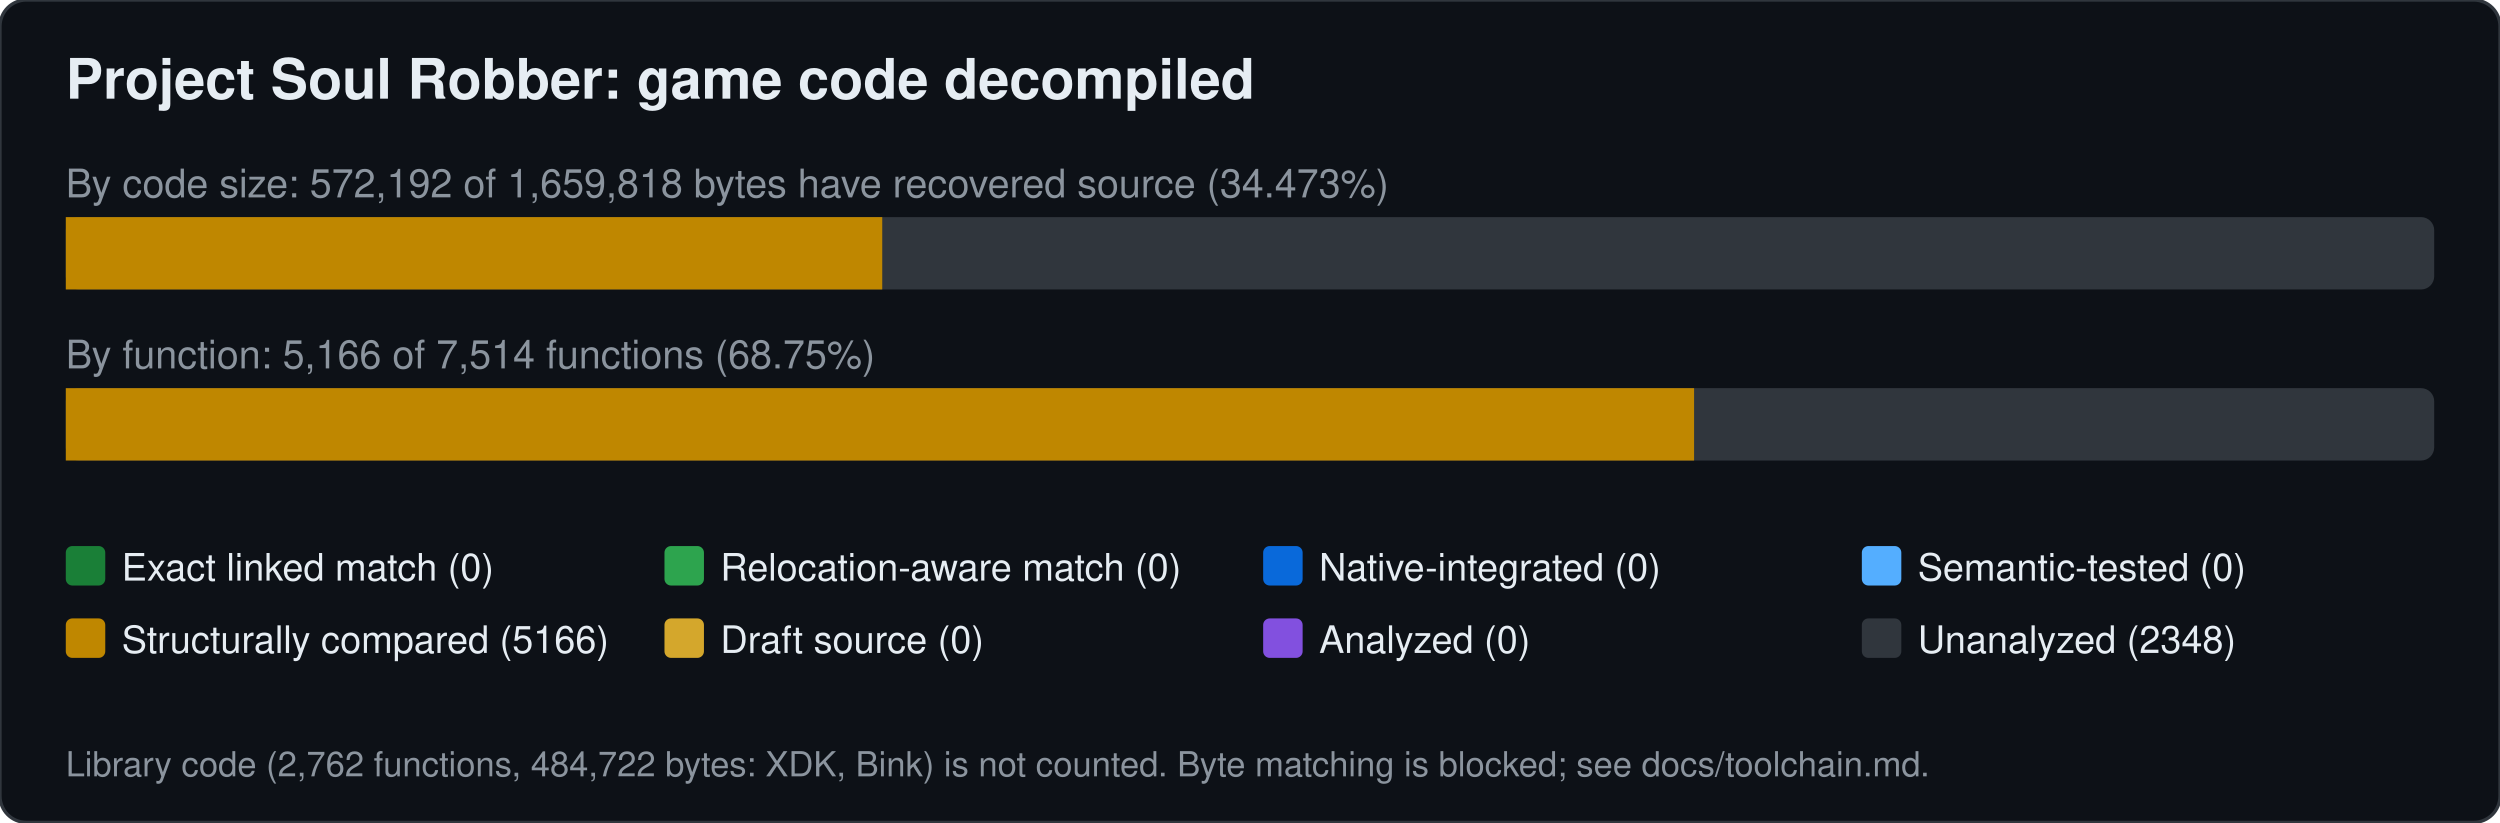
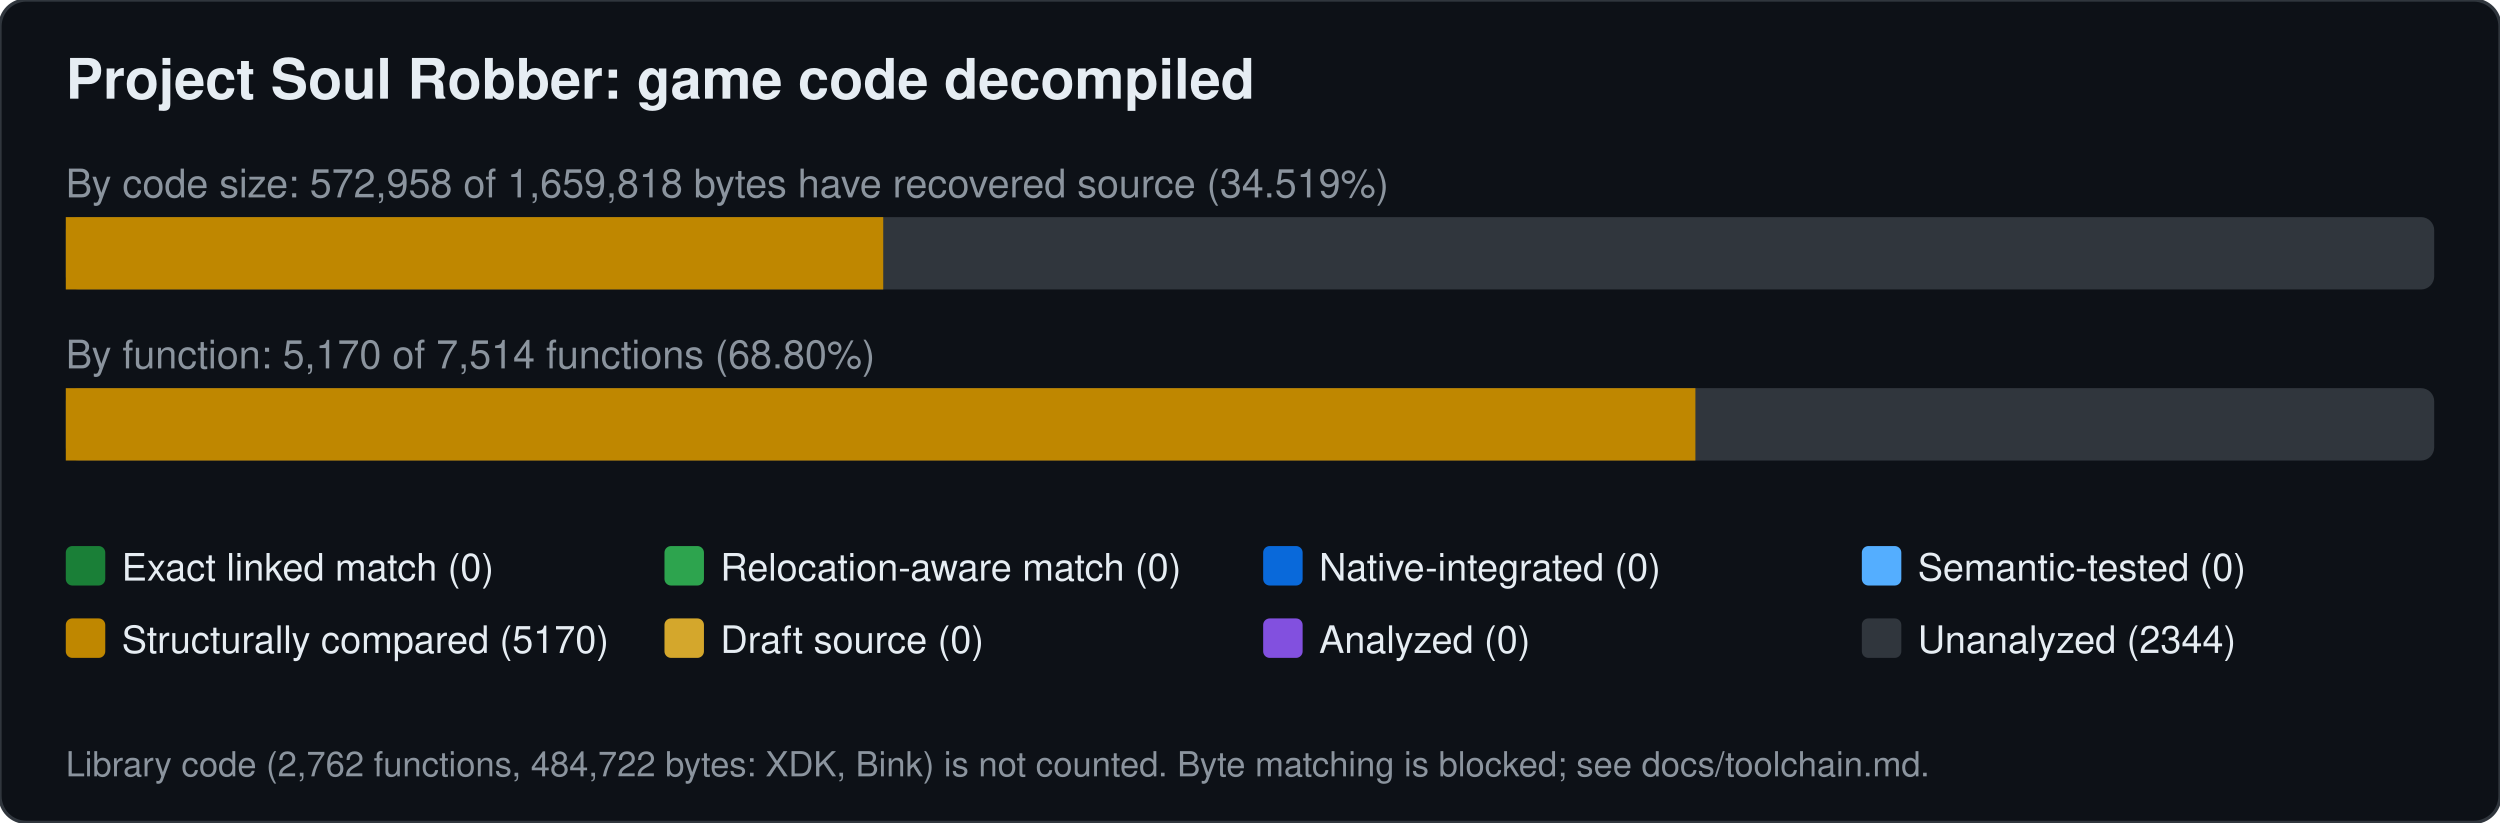
<svg xmlns="http://www.w3.org/2000/svg" width="760" height="250" viewBox="0 0 760 250" font-family="Segoe UI,Helvetica,Arial,sans-serif">
  <rect width="760" height="250" rx="8" fill="#0d1117" stroke="#30363d" />
  <text x="20" y="30" font-size="17" font-weight="600" fill="#e6edf3">Project Soul Robber: game code decompiled</text>
-   <text x="20" y="60" font-size="12" fill="#8b949e">By code size: 572,192 of 1,659,818 bytes have recovered source (34.473%)</text>
+   <text x="20" y="60" font-size="12" fill="#8b949e">By code size: 572,958 of 1,659,818 bytes have recovered source (34.519%)</text>
  <rect x="20" y="66" width="720" height="22" rx="4" fill="#30363d" />
-   <rect x="20.0" y="66" width="248.2" height="22" fill="#bf8700" />
-   <text x="20" y="112" font-size="12" fill="#8b949e">By function: 5,166 of 7,514 functions (68.75%)</text>
+   <rect x="20.0" y="66" width="248.5" height="22" fill="#bf8700" />
+   <text x="20" y="112" font-size="12" fill="#8b949e">By function: 5,170 of 7,514 functions (68.80%)</text>
  <rect x="20" y="118" width="720" height="22" rx="4" fill="#30363d" />
-   <rect x="20.0" y="118" width="495.0" height="22" fill="#bf8700" />
+   <rect x="20.0" y="118" width="495.4" height="22" fill="#bf8700" />
  <rect x="20" y="166" width="12" height="12" rx="2" fill="#1a7f37" />
  <text x="37" y="176.5" font-size="11.5" fill="#e6edf3">Exact linked match (0)</text>
  <rect x="202" y="166" width="12" height="12" rx="2" fill="#2da44e" />
  <text x="219" y="176.5" font-size="11.5" fill="#e6edf3">Relocation-aware match (0)</text>
  <rect x="384" y="166" width="12" height="12" rx="2" fill="#0969da" />
  <text x="401" y="176.5" font-size="11.5" fill="#e6edf3">Native-integrated (0)</text>
  <rect x="566" y="166" width="12" height="12" rx="2" fill="#54aeff" />
  <text x="583" y="176.5" font-size="11.5" fill="#e6edf3">Semantic-tested (0)</text>
  <rect x="20" y="188" width="12" height="12" rx="2" fill="#bf8700" />
-   <text x="37" y="198.5" font-size="11.5" fill="#e6edf3">Structurally compared (5166)</text>
+   <text x="37" y="198.5" font-size="11.5" fill="#e6edf3">Structurally compared (5170)</text>
  <rect x="202" y="188" width="12" height="12" rx="2" fill="#d4a72c" />
  <text x="219" y="198.5" font-size="11.5" fill="#e6edf3">Draft source (0)</text>
  <rect x="384" y="188" width="12" height="12" rx="2" fill="#8250df" />
  <text x="401" y="198.5" font-size="11.5" fill="#e6edf3">Analyzed (0)</text>
  <rect x="566" y="188" width="12" height="12" rx="2" fill="#30363d" />
-   <text x="583" y="198.5" font-size="11.5" fill="#e6edf3">Unanalyzed (2348)</text>
+   <text x="583" y="198.5" font-size="11.5" fill="#e6edf3">Unanalyzed (2344)</text>
  <text x="20" y="236" font-size="10.5" fill="#8b949e">Library code (2,762 functions, 484,722 bytes: XDK, Bink) is not counted. Byte matching is blocked; see docs/toolchain.md.</text>
</svg>
